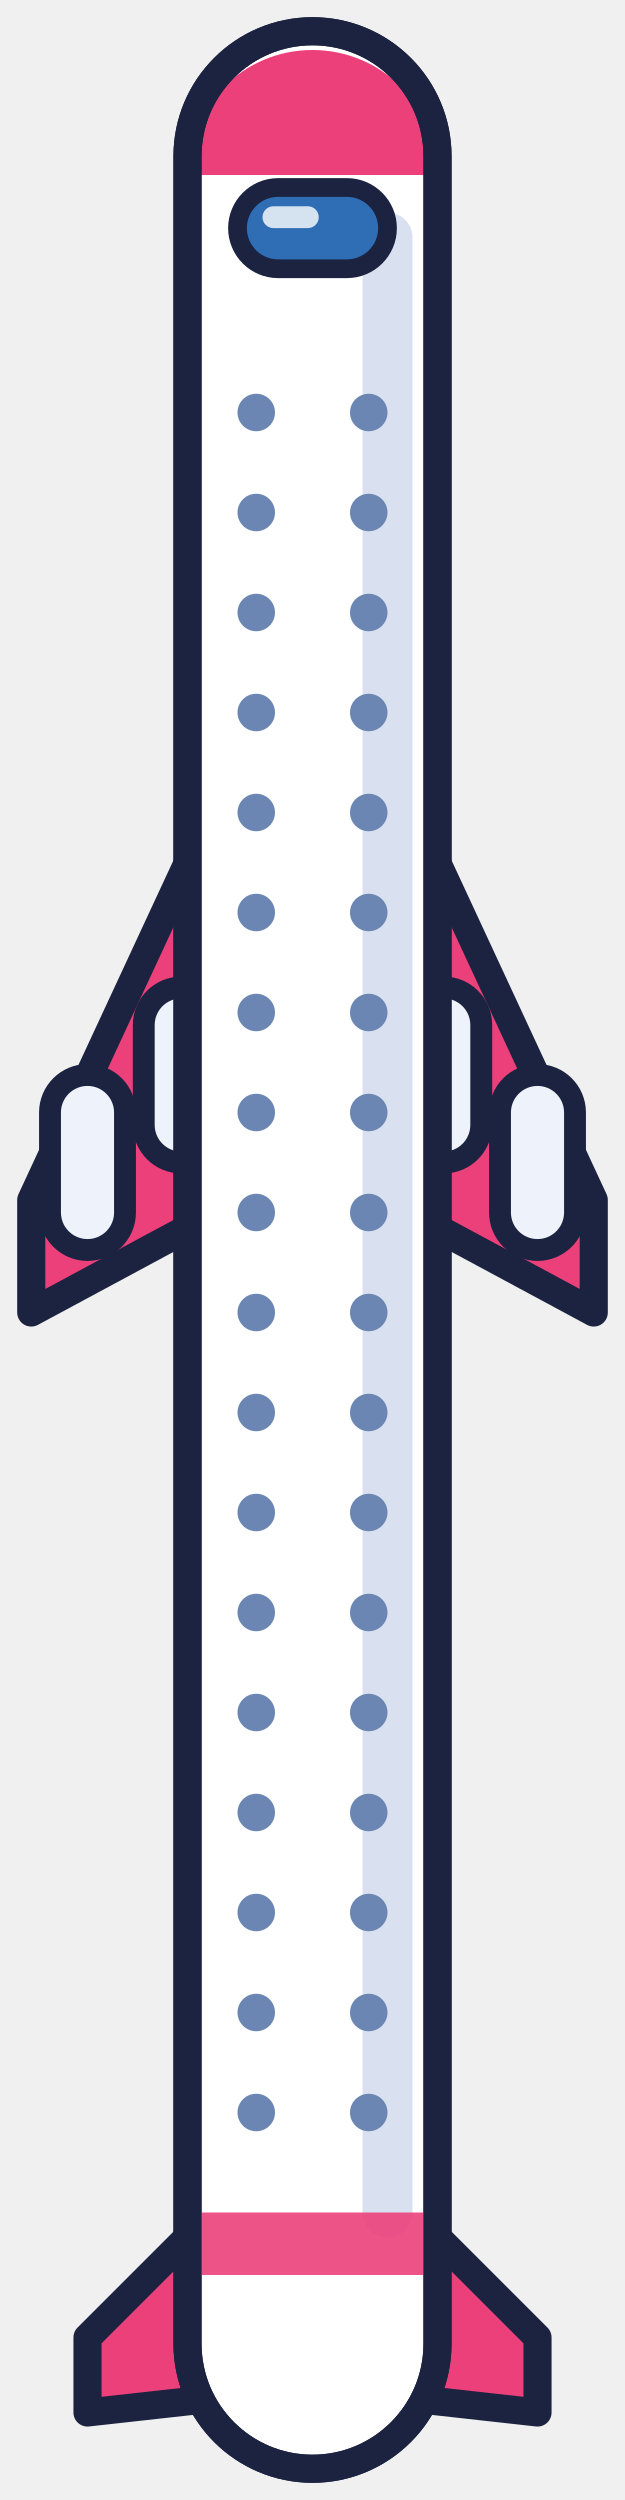
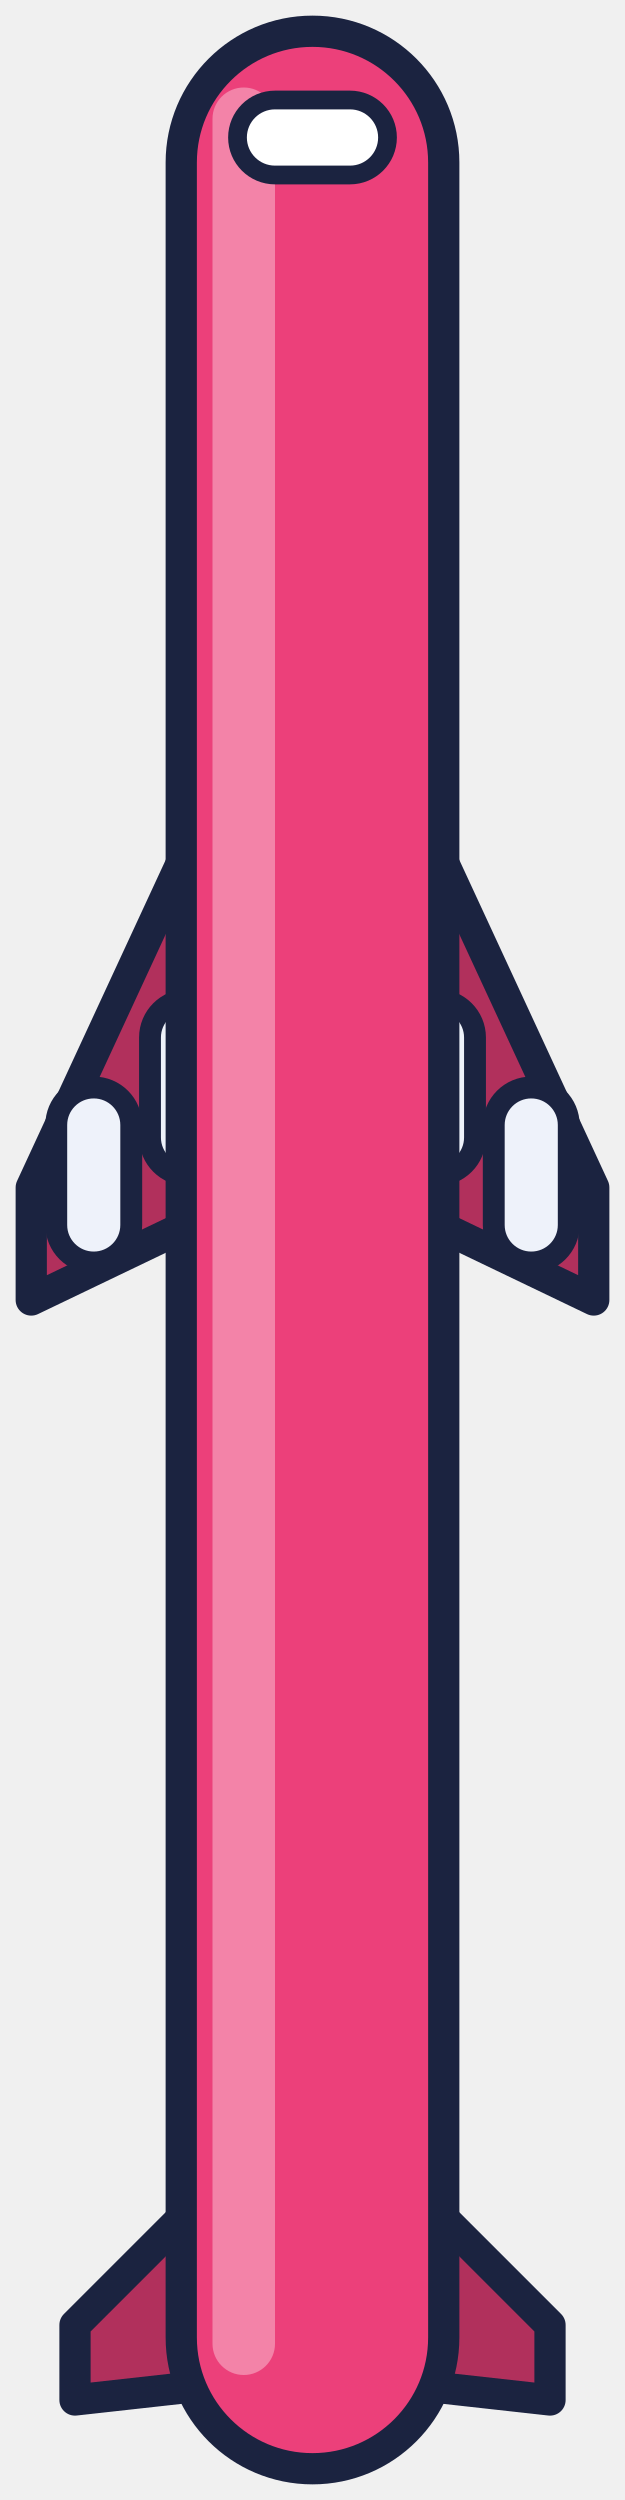
<svg xmlns="http://www.w3.org/2000/svg" viewBox="0 0 100 400" width="100" height="400">
-   <polygon points="69,136 95,192 95,210 69,196" fill="#EC407A" stroke="#1B2340" stroke-width="4.5" stroke-linejoin="round" />
-   <polygon points="31,136 5,192 5,210 31,196" fill="#EC407A" stroke="#1B2340" stroke-width="4.5" stroke-linejoin="round" />
-   <polygon points="68,356 86,374 86,386 68,384" fill="#EC407A" stroke="#1B2340" stroke-width="4.5" stroke-linejoin="round" />
-   <polygon points="32,356 14,374 14,386 32,384" fill="#EC407A" stroke="#1B2340" stroke-width="4.5" stroke-linejoin="round" />
-   <rect x="8" y="172" width="12" height="28" rx="6" fill="#EEF2FA" stroke="#1B2340" stroke-width="3.5" />
-   <rect x="23" y="158" width="12" height="28" rx="6" fill="#EEF2FA" stroke="#1B2340" stroke-width="3.5" />
-   <rect x="65" y="158" width="12" height="28" rx="6" fill="#EEF2FA" stroke="#1B2340" stroke-width="3.5" />
-   <rect x="80" y="172" width="12" height="28" rx="6" fill="#EEF2FA" stroke="#1B2340" stroke-width="3.5" />
-   <rect x="30" y="5" width="40" height="390" rx="20" fill="#FFFFFF" />
-   <path d="M30 28 A20 20 0 0 1 70 28 Z" fill="#EC407A" />
-   <rect x="58" y="34" width="8" height="324" rx="4" fill="#D9E1F0" />
-   <rect x="30" y="5" width="40" height="390" rx="20" fill="none" stroke="#1B2340" stroke-width="4.5" stroke-linejoin="round" />
-   <rect x="38" y="30" width="24" height="13" rx="6.5" fill="#2F6DB5" stroke="#1B2340" stroke-width="3" />
-   <rect x="42" y="33" width="9" height="3.5" rx="1.75" fill="#FFFFFF" opacity="0.8" />
-   <rect x="30" y="354" width="40" height="10" fill="#EC407A" opacity="0.9" />
-   <rect x="30" y="5" width="40" height="390" rx="20" fill="none" stroke="#1B2340" stroke-width="4.5" stroke-linejoin="round" />
-   <circle cx="41" cy="66" r="3" fill="#6B86B3" />
-   <circle cx="59" cy="66" r="3" fill="#6B86B3" />
-   <circle cx="41" cy="82" r="3" fill="#6B86B3" />
-   <circle cx="59" cy="82" r="3" fill="#6B86B3" />
-   <circle cx="41" cy="98" r="3" fill="#6B86B3" />
-   <circle cx="59" cy="98" r="3" fill="#6B86B3" />
-   <circle cx="41" cy="114" r="3" fill="#6B86B3" />
-   <circle cx="59" cy="114" r="3" fill="#6B86B3" />
-   <circle cx="41" cy="130" r="3" fill="#6B86B3" />
-   <circle cx="59" cy="130" r="3" fill="#6B86B3" />
-   <circle cx="41" cy="146" r="3" fill="#6B86B3" />
-   <circle cx="59" cy="146" r="3" fill="#6B86B3" />
-   <circle cx="41" cy="162" r="3" fill="#6B86B3" />
-   <circle cx="59" cy="162" r="3" fill="#6B86B3" />
-   <circle cx="41" cy="178" r="3" fill="#6B86B3" />
-   <circle cx="59" cy="178" r="3" fill="#6B86B3" />
-   <circle cx="41" cy="194" r="3" fill="#6B86B3" />
-   <circle cx="59" cy="194" r="3" fill="#6B86B3" />
-   <circle cx="41" cy="210" r="3" fill="#6B86B3" />
-   <circle cx="59" cy="210" r="3" fill="#6B86B3" />
-   <circle cx="41" cy="226" r="3" fill="#6B86B3" />
-   <circle cx="59" cy="226" r="3" fill="#6B86B3" />
-   <circle cx="41" cy="242" r="3" fill="#6B86B3" />
-   <circle cx="59" cy="242" r="3" fill="#6B86B3" />
-   <circle cx="41" cy="258" r="3" fill="#6B86B3" />
-   <circle cx="59" cy="258" r="3" fill="#6B86B3" />
-   <circle cx="41" cy="274" r="3" fill="#6B86B3" />
-   <circle cx="59" cy="274" r="3" fill="#6B86B3" />
-   <circle cx="41" cy="290" r="3" fill="#6B86B3" />
-   <circle cx="59" cy="290" r="3" fill="#6B86B3" />
-   <circle cx="41" cy="306" r="3" fill="#6B86B3" />
-   <circle cx="59" cy="306" r="3" fill="#6B86B3" />
-   <circle cx="41" cy="322" r="3" fill="#6B86B3" />
-   <circle cx="59" cy="322" r="3" fill="#6B86B3" />
-   <circle cx="41" cy="338" r="3" fill="#6B86B3" />
-   <circle cx="59" cy="338" r="3" fill="#6B86B3" />
+   <polygon points="70,136 95,190 95,208 70,196" fill="#b1305c" stroke="#1B2340" stroke-width="5" stroke-linejoin="round" />
+   <polygon points="30,136 5,190 5,208 30,196" fill="#b1305c" stroke="#1B2340" stroke-width="5" stroke-linejoin="round" />
+   <polygon points="70,354 88,372 88,384 70,382" fill="#b1305c" stroke="#1B2340" stroke-width="5" stroke-linejoin="round" />
+   <polygon points="30,354 12,372 12,384 30,382" fill="#b1305c" stroke="#1B2340" stroke-width="5" stroke-linejoin="round" />
+   <rect x="9" y="174" width="12" height="28" rx="6" fill="#EEF2FA" stroke="#1B2340" stroke-width="3.5" />
+   <rect x="24" y="160" width="12" height="28" rx="6" fill="#EEF2FA" stroke="#1B2340" stroke-width="3.5" />
+   <rect x="64" y="160" width="12" height="28" rx="6" fill="#EEF2FA" stroke="#1B2340" stroke-width="3.5" />
+   <rect x="79" y="174" width="12" height="28" rx="6" fill="#EEF2FA" stroke="#1B2340" stroke-width="3.5" />
+   <rect x="29" y="5" width="42" height="390" rx="21" fill="#EC407A" stroke="#1B2340" stroke-width="5" stroke-linejoin="round" />
+   <rect x="34" y="14" width="10" height="366" rx="5" fill="#FFFFFF" opacity="0.35" />
+   <rect x="38" y="16" width="24" height="12" rx="6" fill="#FFFFFF" stroke="#1B2340" stroke-width="3" />
</svg>
